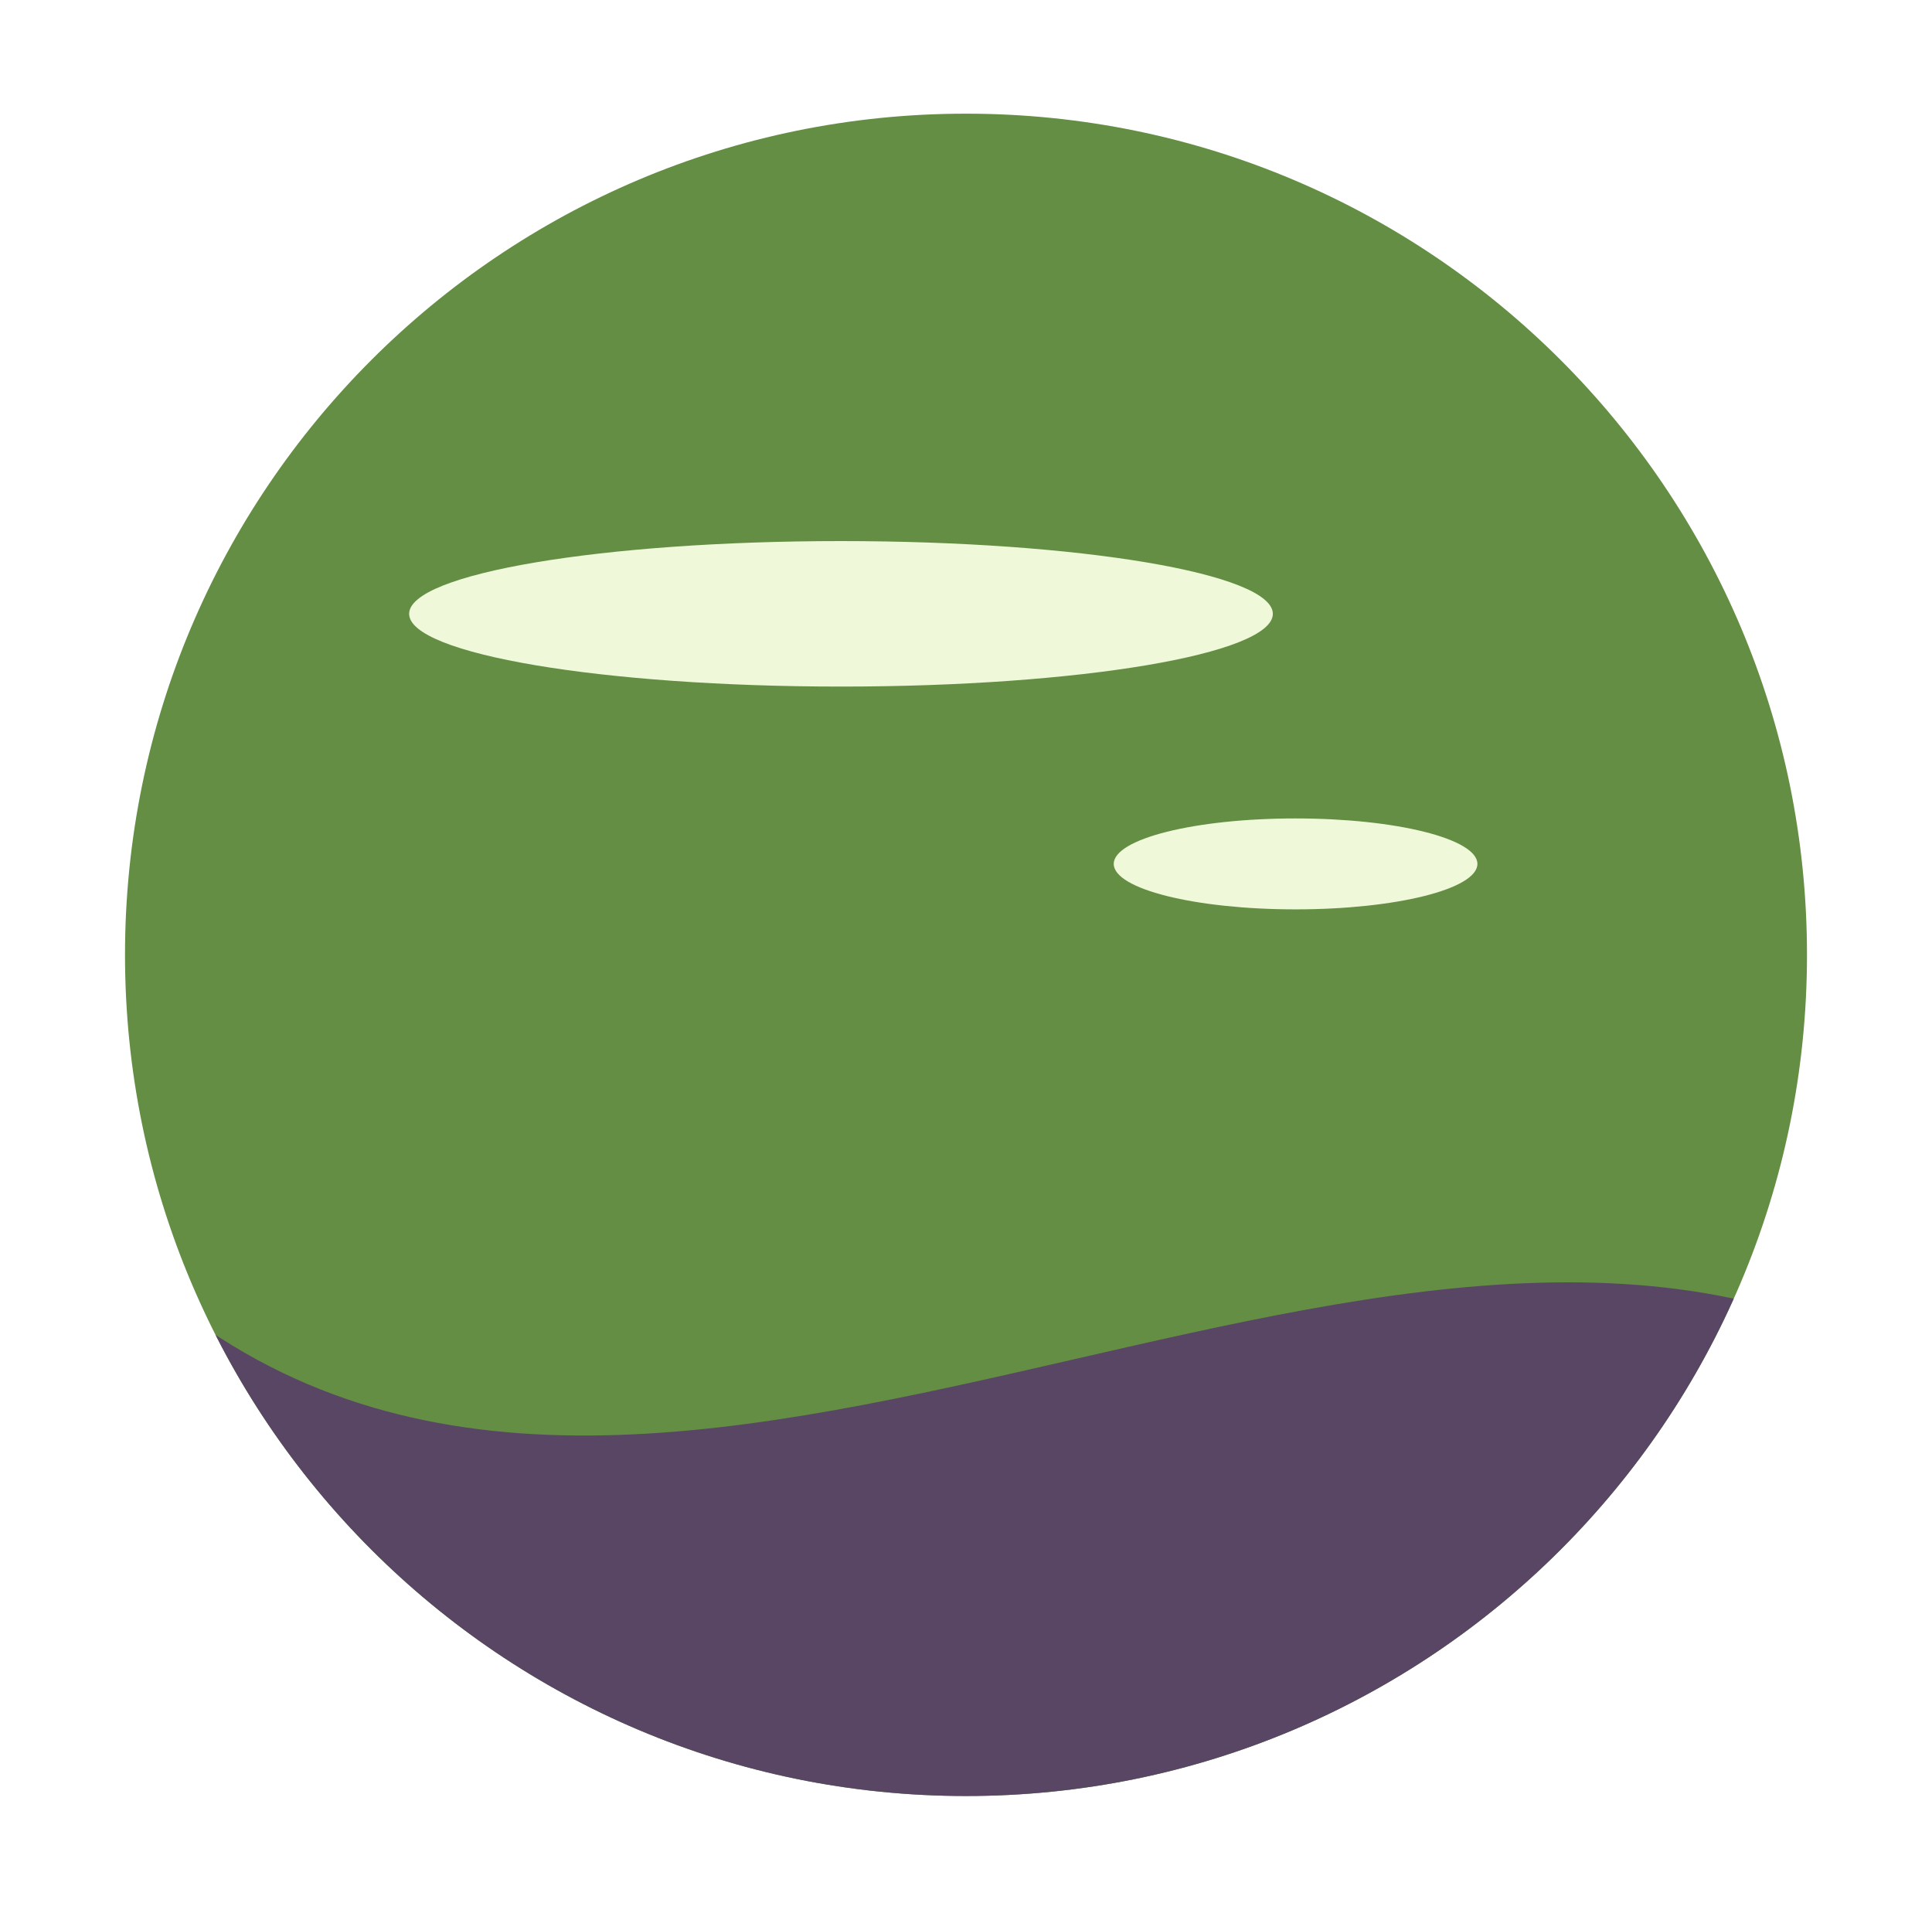
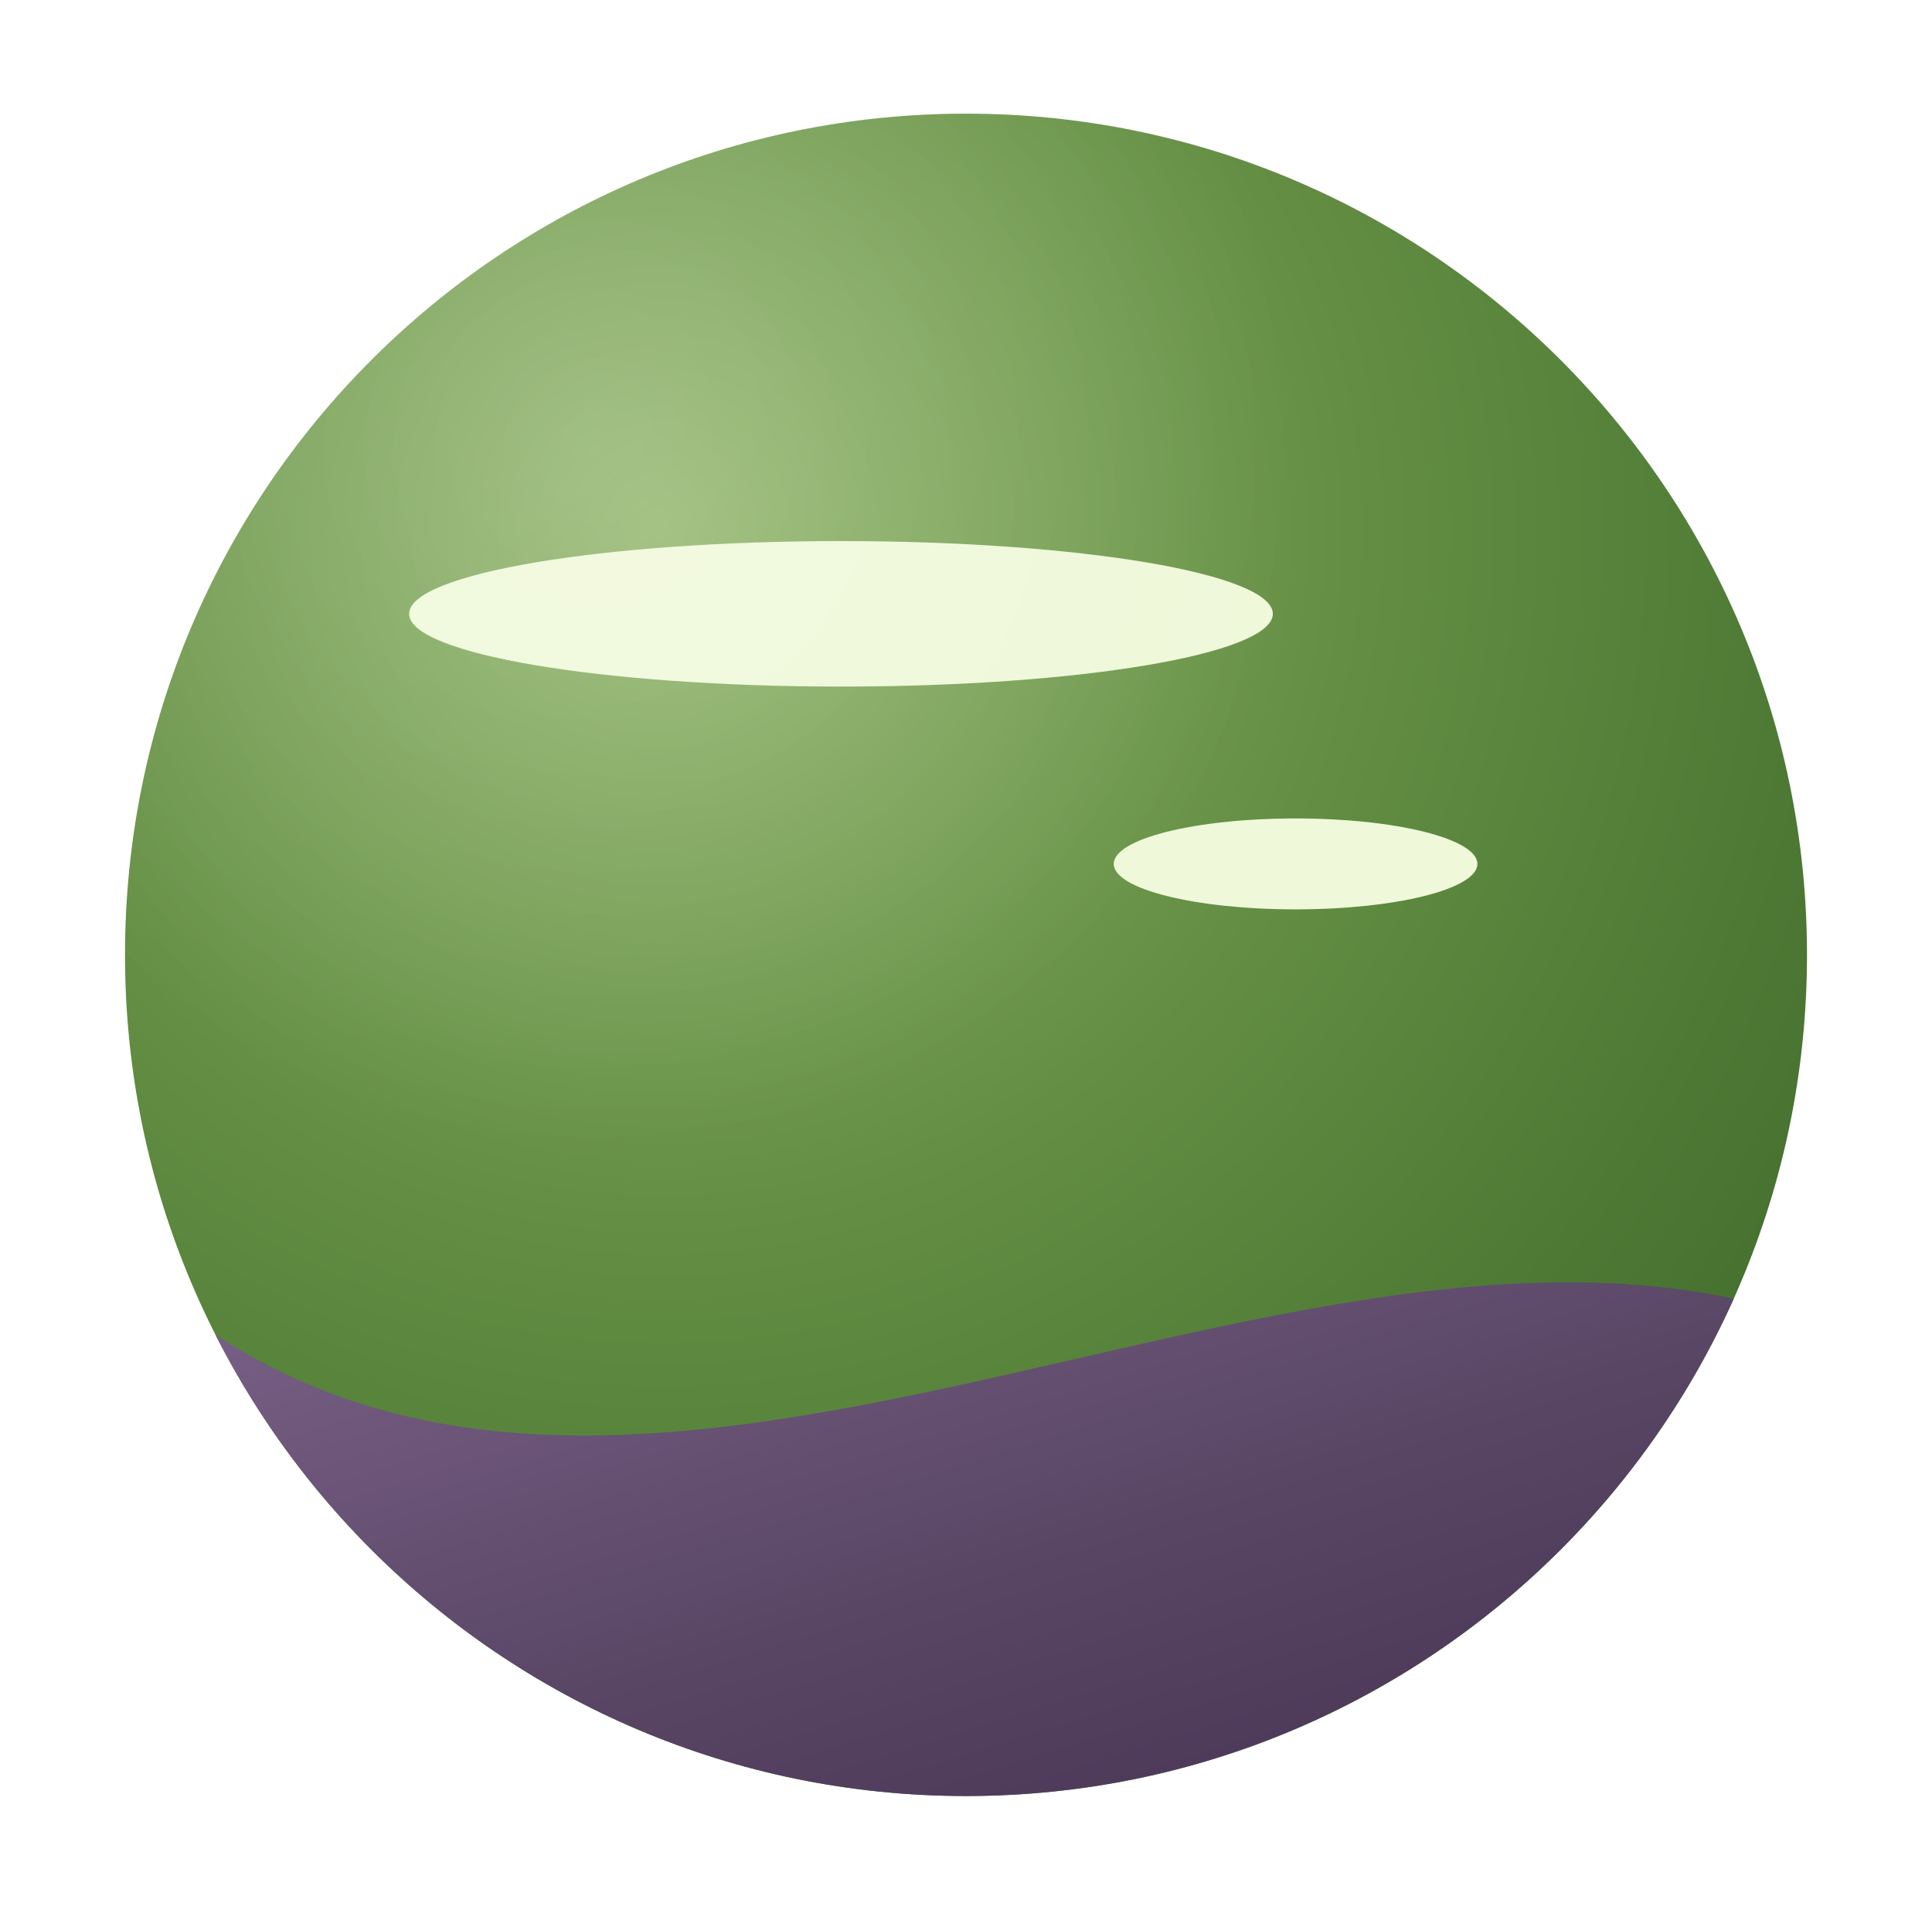
<svg xmlns="http://www.w3.org/2000/svg" viewBox="0 0 85 84">
  <defs>
    <clipPath id="orb">
-       <ellipse cx="42.5" cy="42" rx="37" ry="37" />
+       <circle cx="42.5" cy="42" r="37" />
    </clipPath>
+     <radialGradient id="earth" cx=".32" cy=".25" r=".85">
+       <stop stop-color="#91b66b" />
+       <stop offset=".48" stop-color="#638e43" />
+       <stop offset="1" stop-color="#416c2c" />
+     </radialGradient>
+     <linearGradient id="sea" x1="0" y1="0" x2=".8" y2="1">
+       <stop stop-color="#80658e" />
+       <stop offset=".55" stop-color="#594665" />
+       <stop offset="1" stop-color="#443151" />
+     </linearGradient>
+     <radialGradient id="shine" cx=".28" cy=".2" r=".7">
+       <stop stop-color="#fff" stop-opacity=".2" />
+       <stop offset=".6" stop-color="#fff" stop-opacity="0" />
+     </radialGradient>
  </defs>
  <g clip-path="url(#orb)">
-     <ellipse cx="42.5" cy="42" rx="37" ry="37" fill="#638e43" />
-     <path d="M4 54C25 77 58 48 82 59V84H4Z" fill="#594665" />
+     <circle cx="42.5" cy="42" r="37" fill="url(#earth)" />
+     <path d="M4 54C25 77 58 48 82 59V84H4Z" fill="url(#sea)" />
    <ellipse cx="37" cy="27" rx="19" ry="3.2" fill="#eff8d9" />
    <ellipse cx="57" cy="38" rx="8" ry="2" fill="#eff8d9" />
+     <circle cx="42.5" cy="42" r="37" fill="url(#shine)" />
  </g>
</svg>
